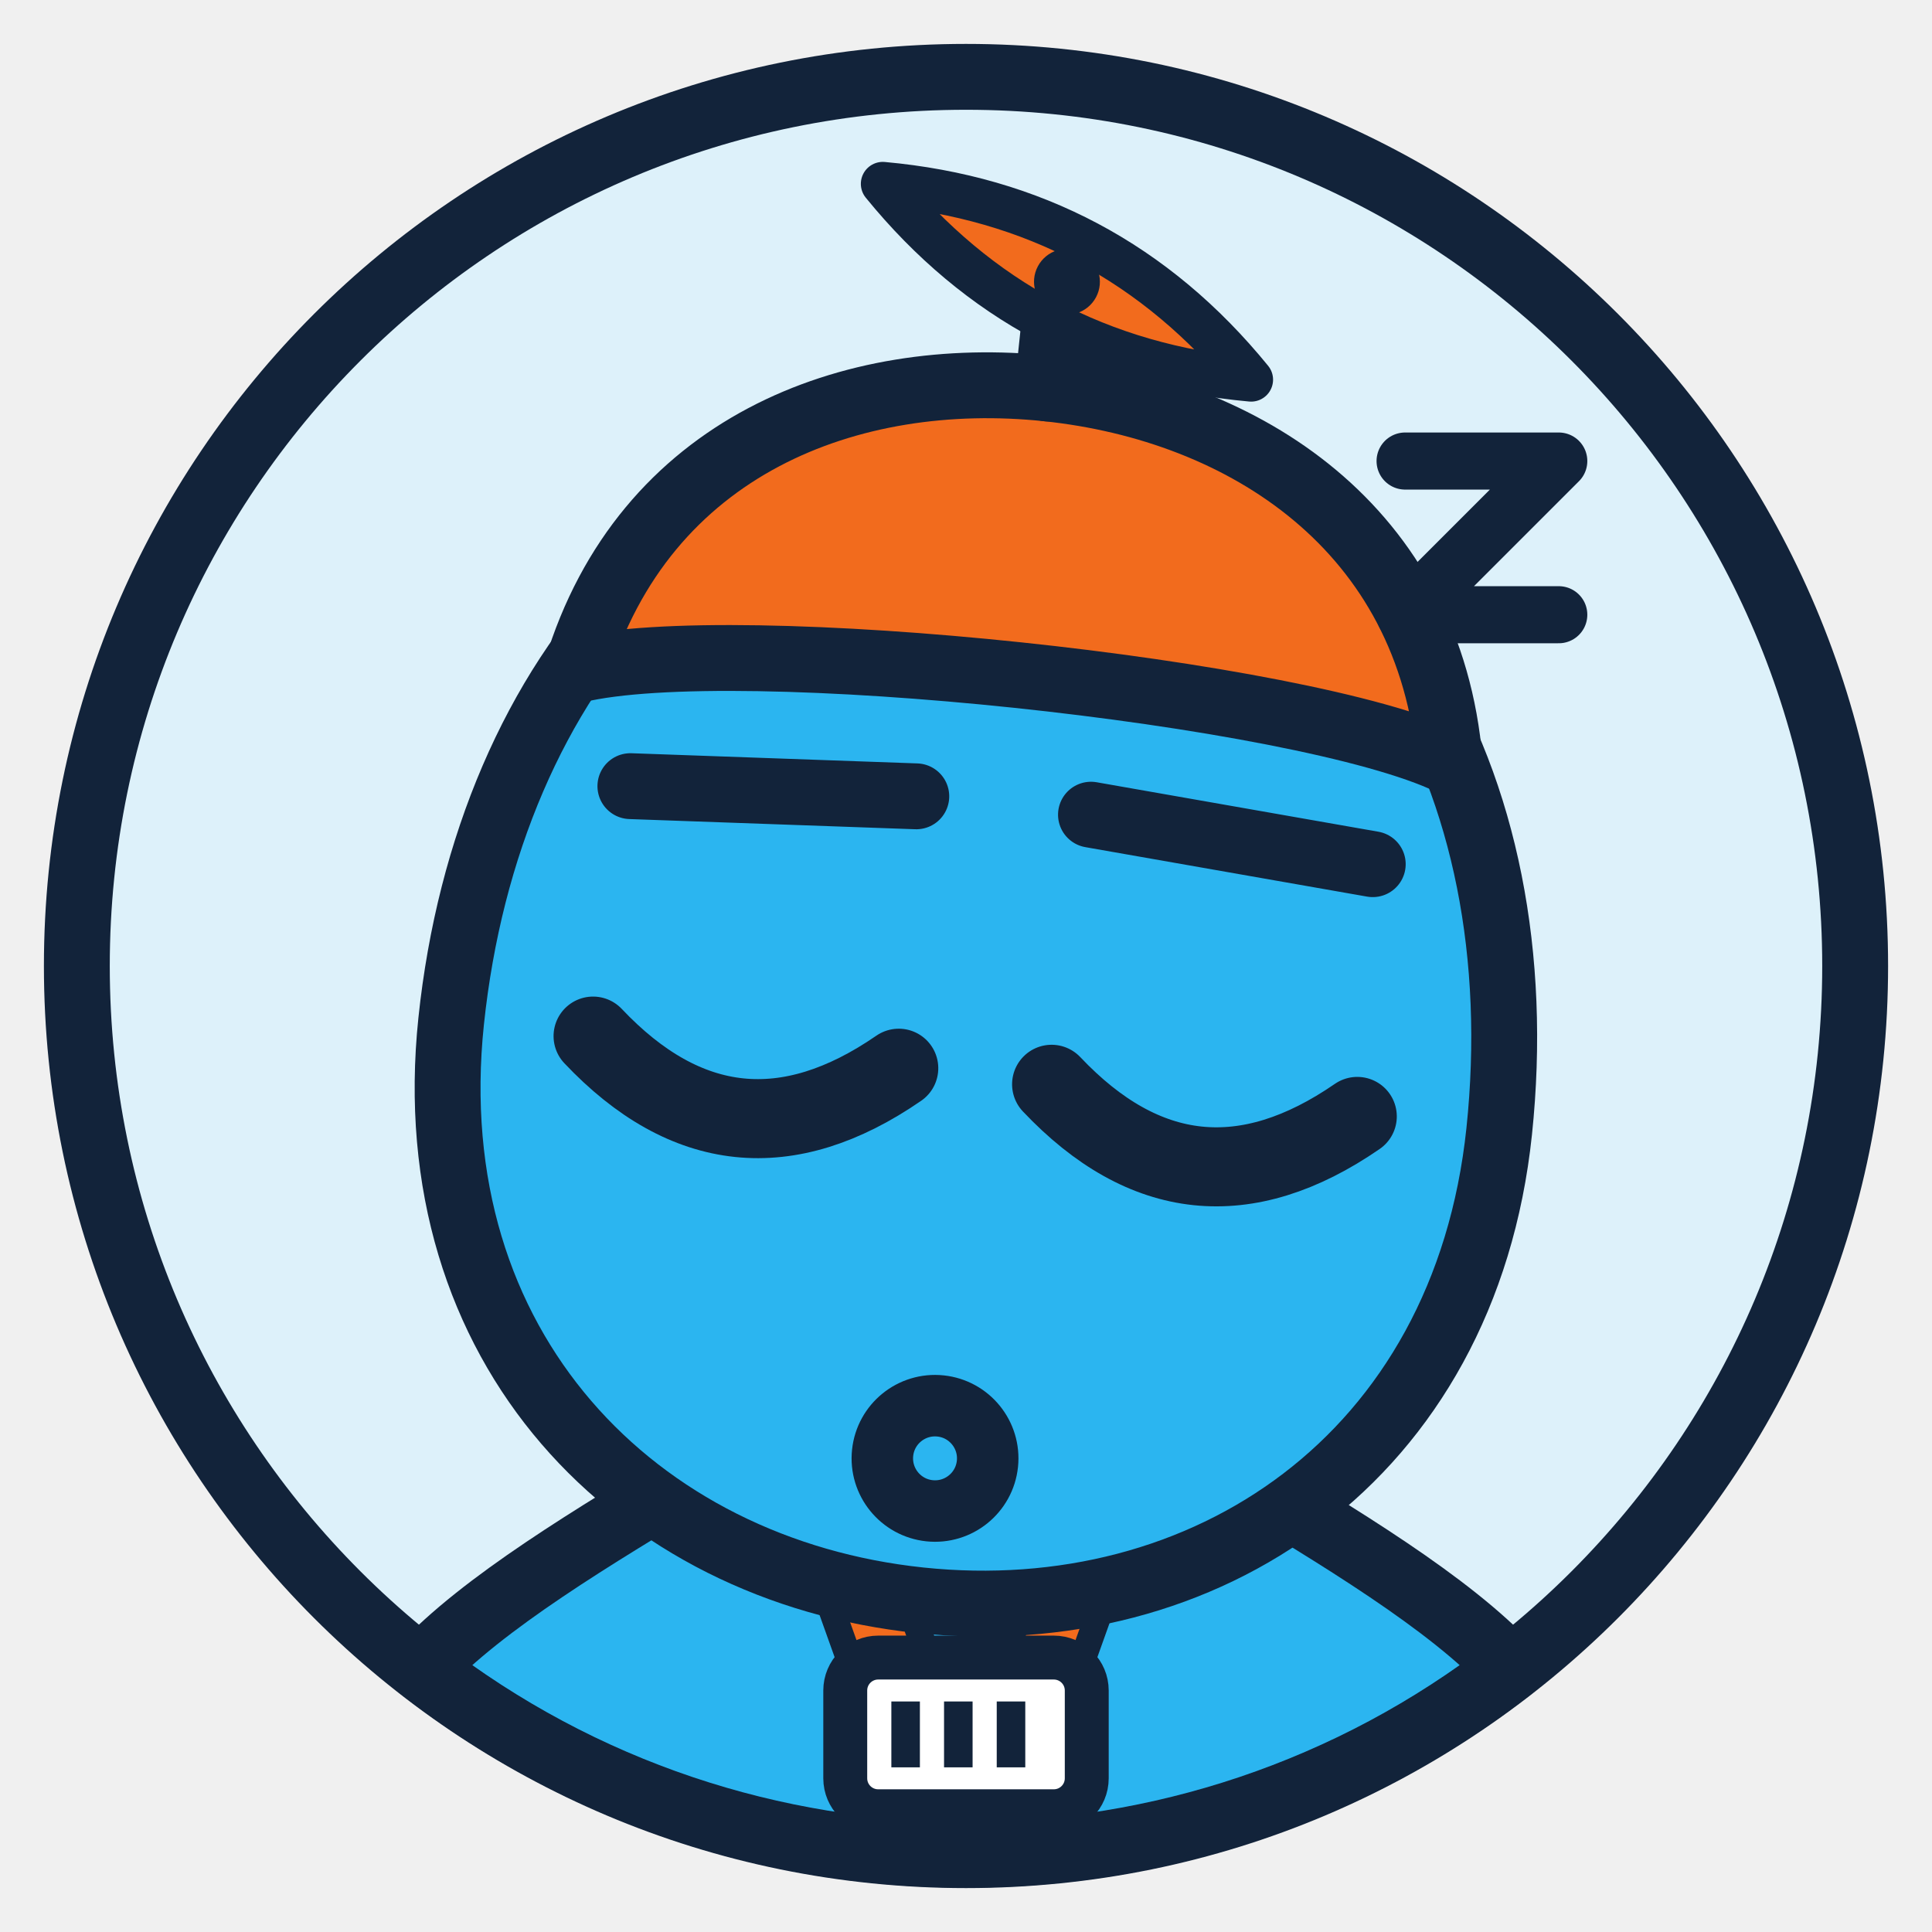
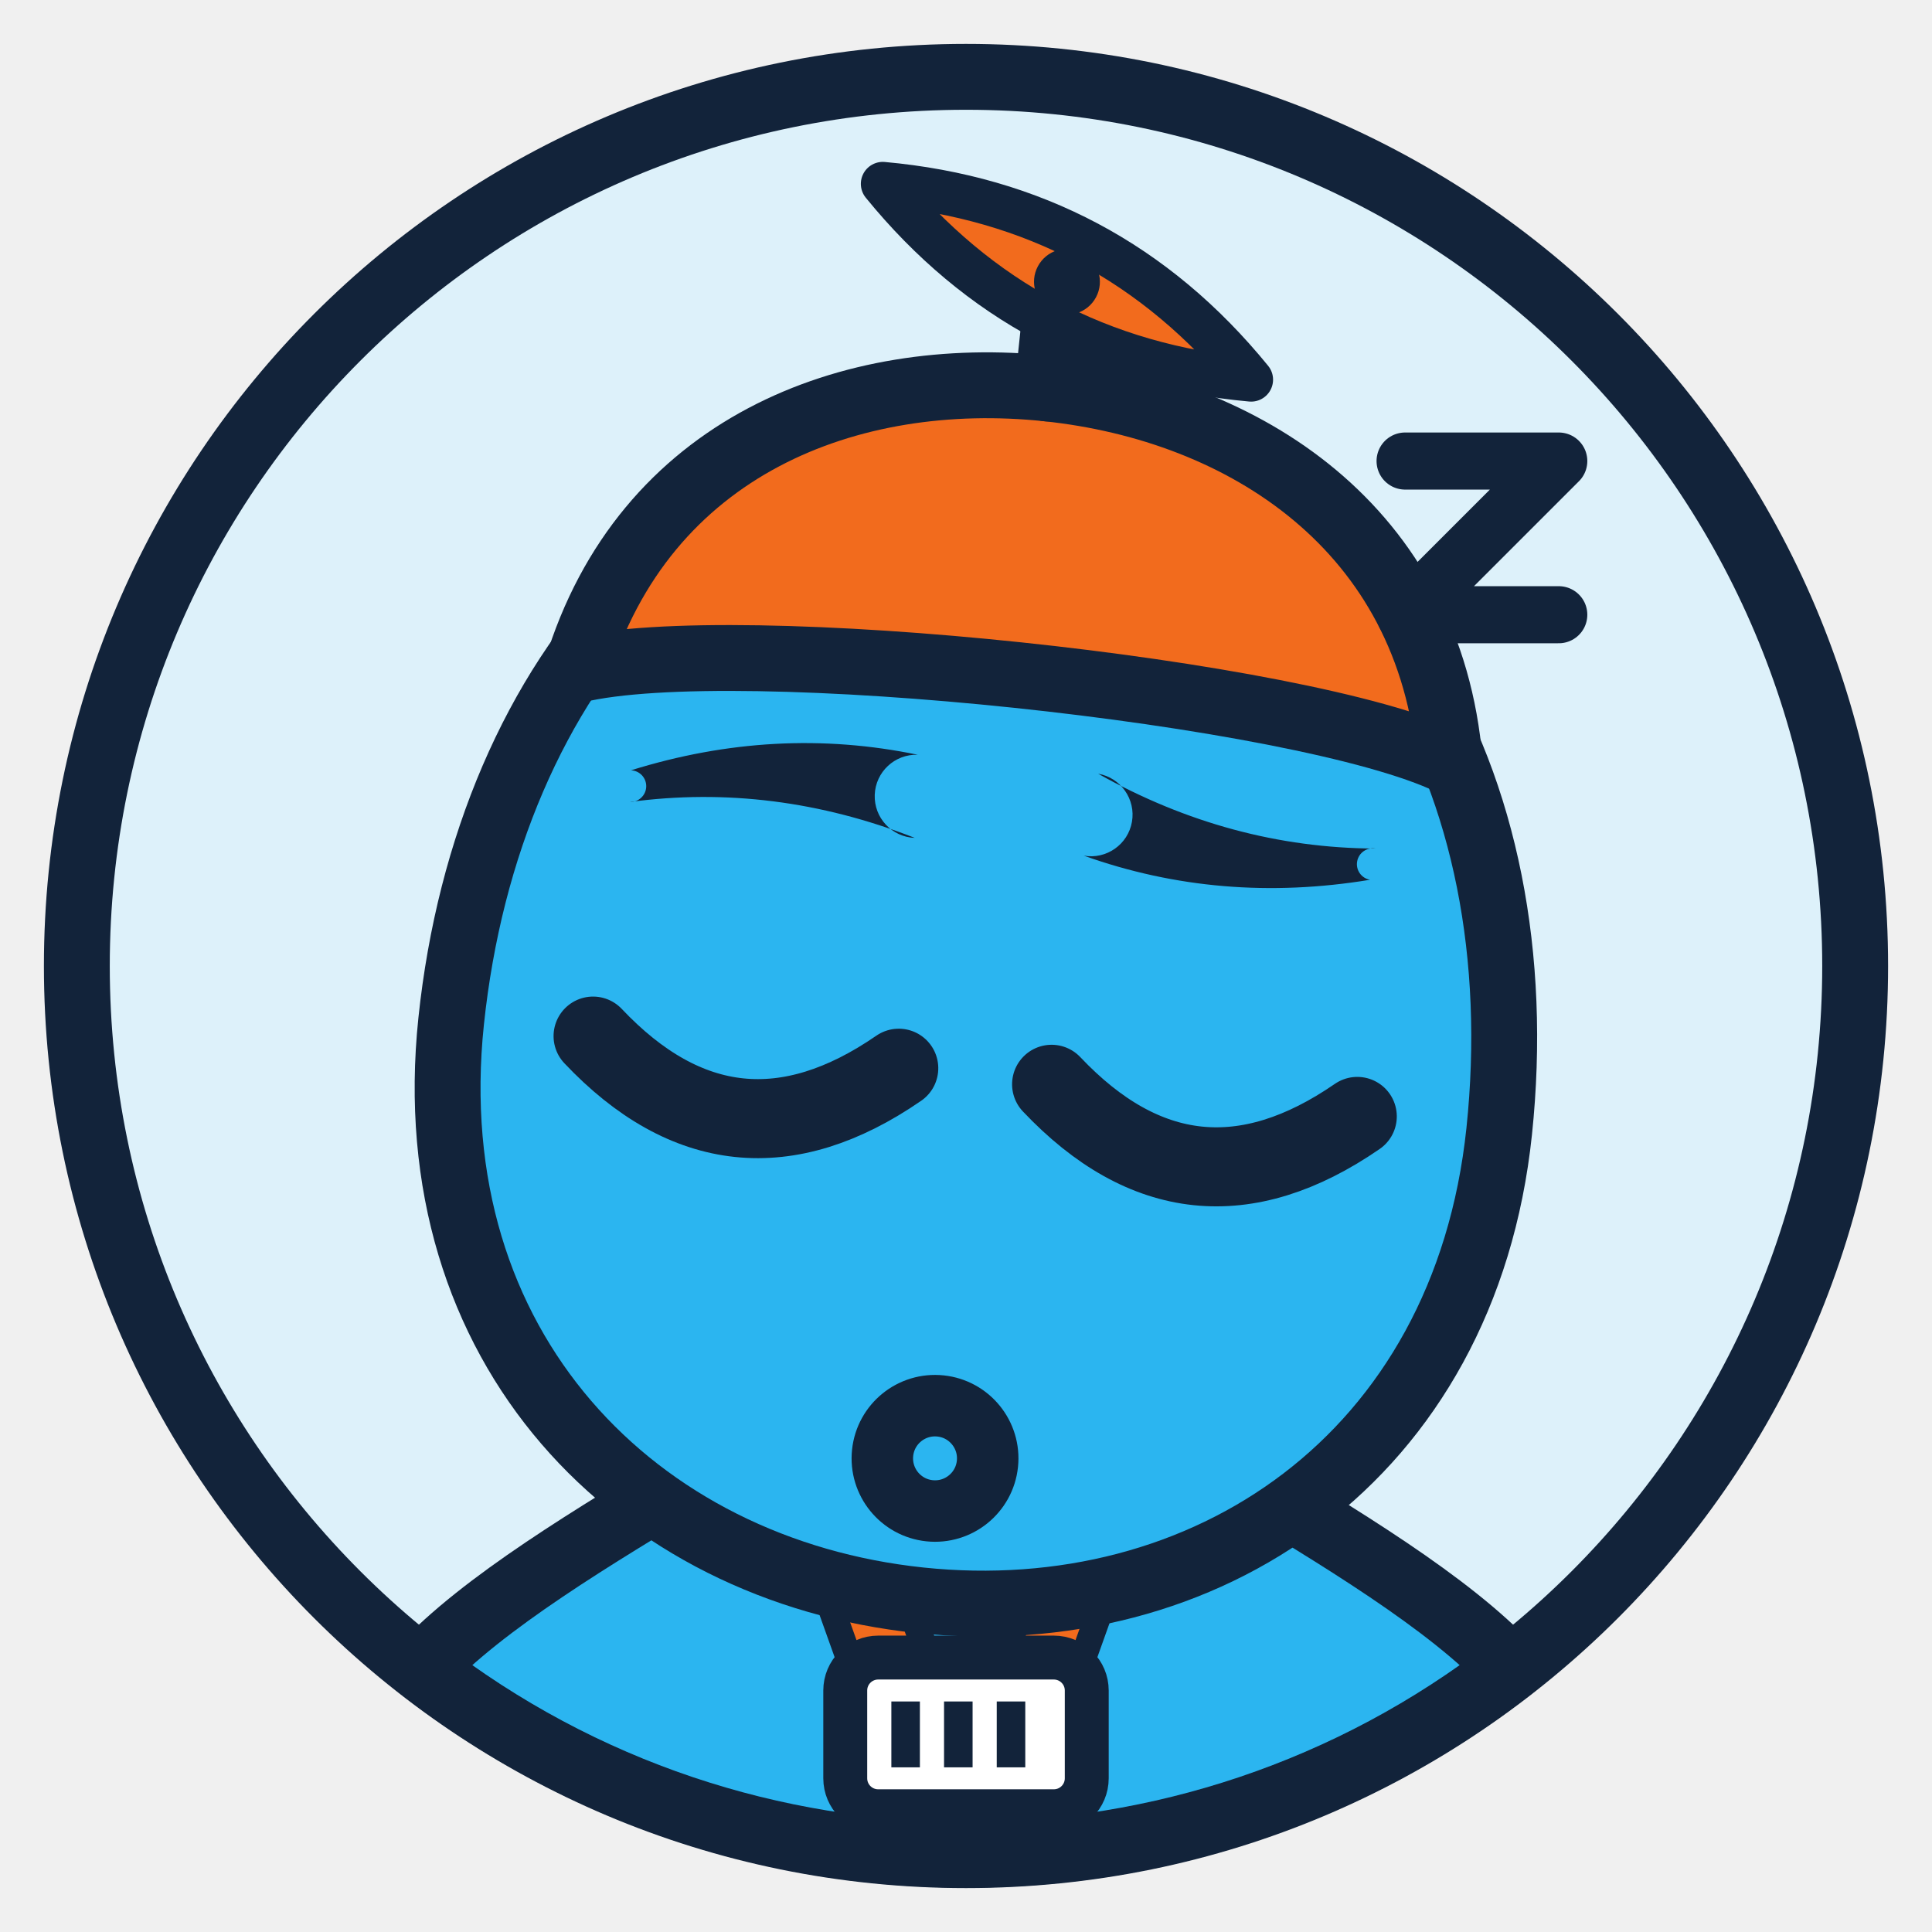
<svg xmlns="http://www.w3.org/2000/svg" viewBox="0 0 88 88" width="88" height="88" color="#12233A" role="img" aria-label="Shin: asleep">
  <circle class="face-disc" cx="44" cy="44" r="40.5" fill="#DDF1FA" />
  <g class="face-body">
    <path d="M32 67 C27 70 22 73 19.2 76 A40.5 40.5 0 0 0 68.8 76 C66 73 61 70 56 67 Z" fill="#2BB5F0" stroke="currentColor" stroke-width="3" stroke-linejoin="round" />
    <path d="M38.5 70 L41 77 M49.5 70 L47 77" stroke="currentColor" stroke-width="4.6" stroke-linecap="round" fill="none" />
    <path d="M38.5 70 L41 77 M49.5 70 L47 77" stroke="#F26B1D" stroke-width="2.2" stroke-linecap="round" fill="none" />
    <rect x="38.5" y="75.5" width="11" height="7" rx="1.5" fill="#FFFFFF" stroke="currentColor" stroke-width="2" />
    <path d="M40.6 77.5 h1.3 v3 h-1.3 Z M43 77.5 h1.3 v3 h-1.3 Z M45.4 77.5 h1.3 v3 h-1.3 Z" fill="#12233A" />
  </g>
  <g class="face-head" transform="translate(0 3) rotate(6 44 50)">
    <path class="face-skull" d="M44 17 C59 17 68 30 68 46 C68 61 57 70 44 70 C31 70 20 61 20 46 C20 30 29 17 44 17 Z" fill="#2BB5F0" stroke="currentColor" stroke-width="3" />
    <g class="face-hat">
      <path d="M24 29.5 C26 19 35 14.5 44 14.5 C53 14.5 62 19 64 29.5 C57 27 31 27 24 29.5 Z" fill="#F26B1D" stroke="currentColor" stroke-width="3" stroke-linejoin="round" />
      <path d="M44 14.5 L44 10.5" stroke="currentColor" stroke-width="3" stroke-linecap="round" />
      <g transform="rotate(22 44 10.5)">
        <path d="M34.5 9.5 Q44 5.5 53.5 9.5 Q44 13.5 34.5 9.5 Z" fill="#F26B1D" stroke="currentColor" stroke-width="2" stroke-linejoin="round" />
        <circle cx="44" cy="9.5" r="1.5" fill="#12233A" />
      </g>
    </g>
    <g class="face-brows">
-       <path d="M27 34.5 L40 33.6 M48 33.6 L61 34.5" stroke="currentColor" stroke-width="3" stroke-linecap="round" fill="none" />
+       <path d="M39.87 31.71 Q33.29 31.05 26.95 33.78 A0.72 0.72 0 0 1 27.05 35.22 Q33.47 33.66 40.13 35.49 A1.89 1.89 0 0 1 39.87 31.71 Z M47.87 35.49 Q54.29 37.05 60.95 35.22 A0.72 0.72 0 0 1 61.05 33.78 Q54.47 34.44 48.13 31.71 A1.89 1.89 0 0 1 47.87 35.49 Z" fill="currentColor" />
    </g>
    <g class="face-eyes">
      <path d="M26.5 46 Q33.5 52 40.5 46" stroke="currentColor" stroke-width="3.6" stroke-linecap="round" fill="none" />
      <path d="M47.5 46 Q54.5 52 61.5 46" stroke="currentColor" stroke-width="3.6" stroke-linecap="round" fill="none" />
    </g>
    <g class="face-mouth">
      <circle cx="44" cy="63.5" r="2.4" fill="none" stroke="currentColor" stroke-width="2.8" />
    </g>
  </g>
  <g class="face-extras">
    <path d="M64 21 L71 21 L64 28 L71 28" stroke="currentColor" stroke-width="2.6" stroke-linecap="round" stroke-linejoin="round" fill="none" />
  </g>
  <circle class="face-ring" cx="44" cy="44" r="40.5" fill="none" stroke="currentColor" stroke-width="3" />
</svg>
